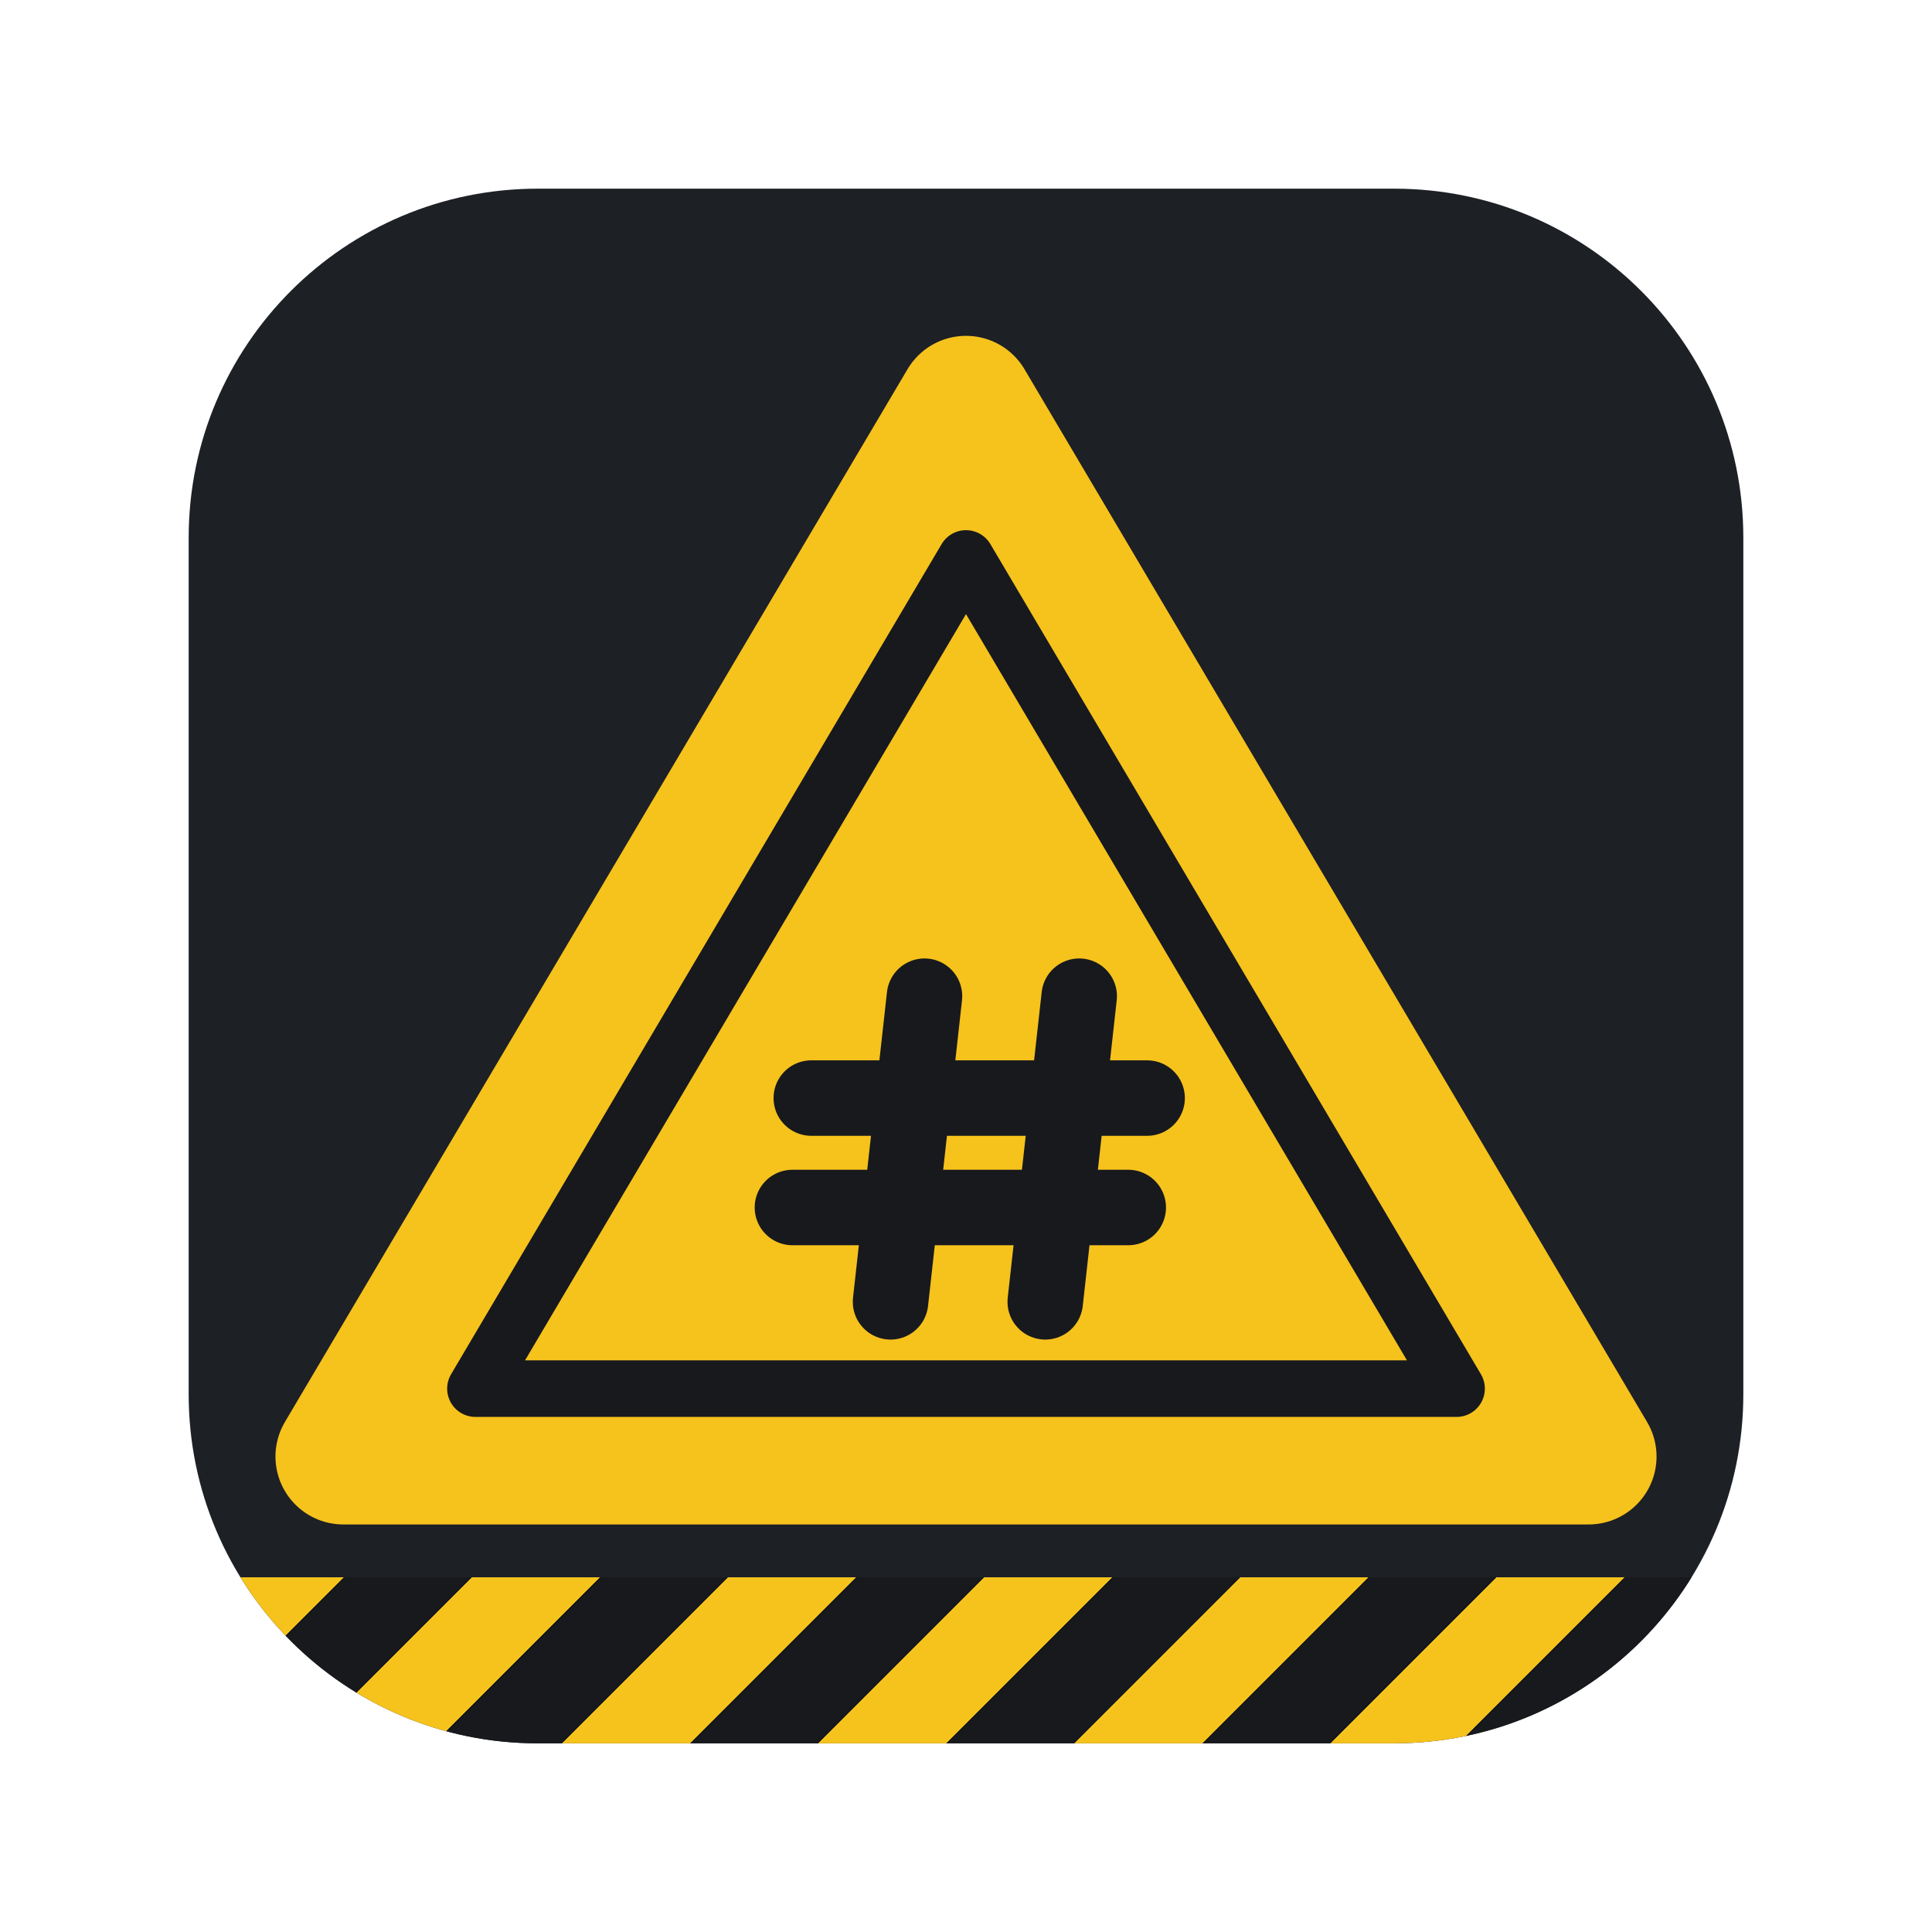
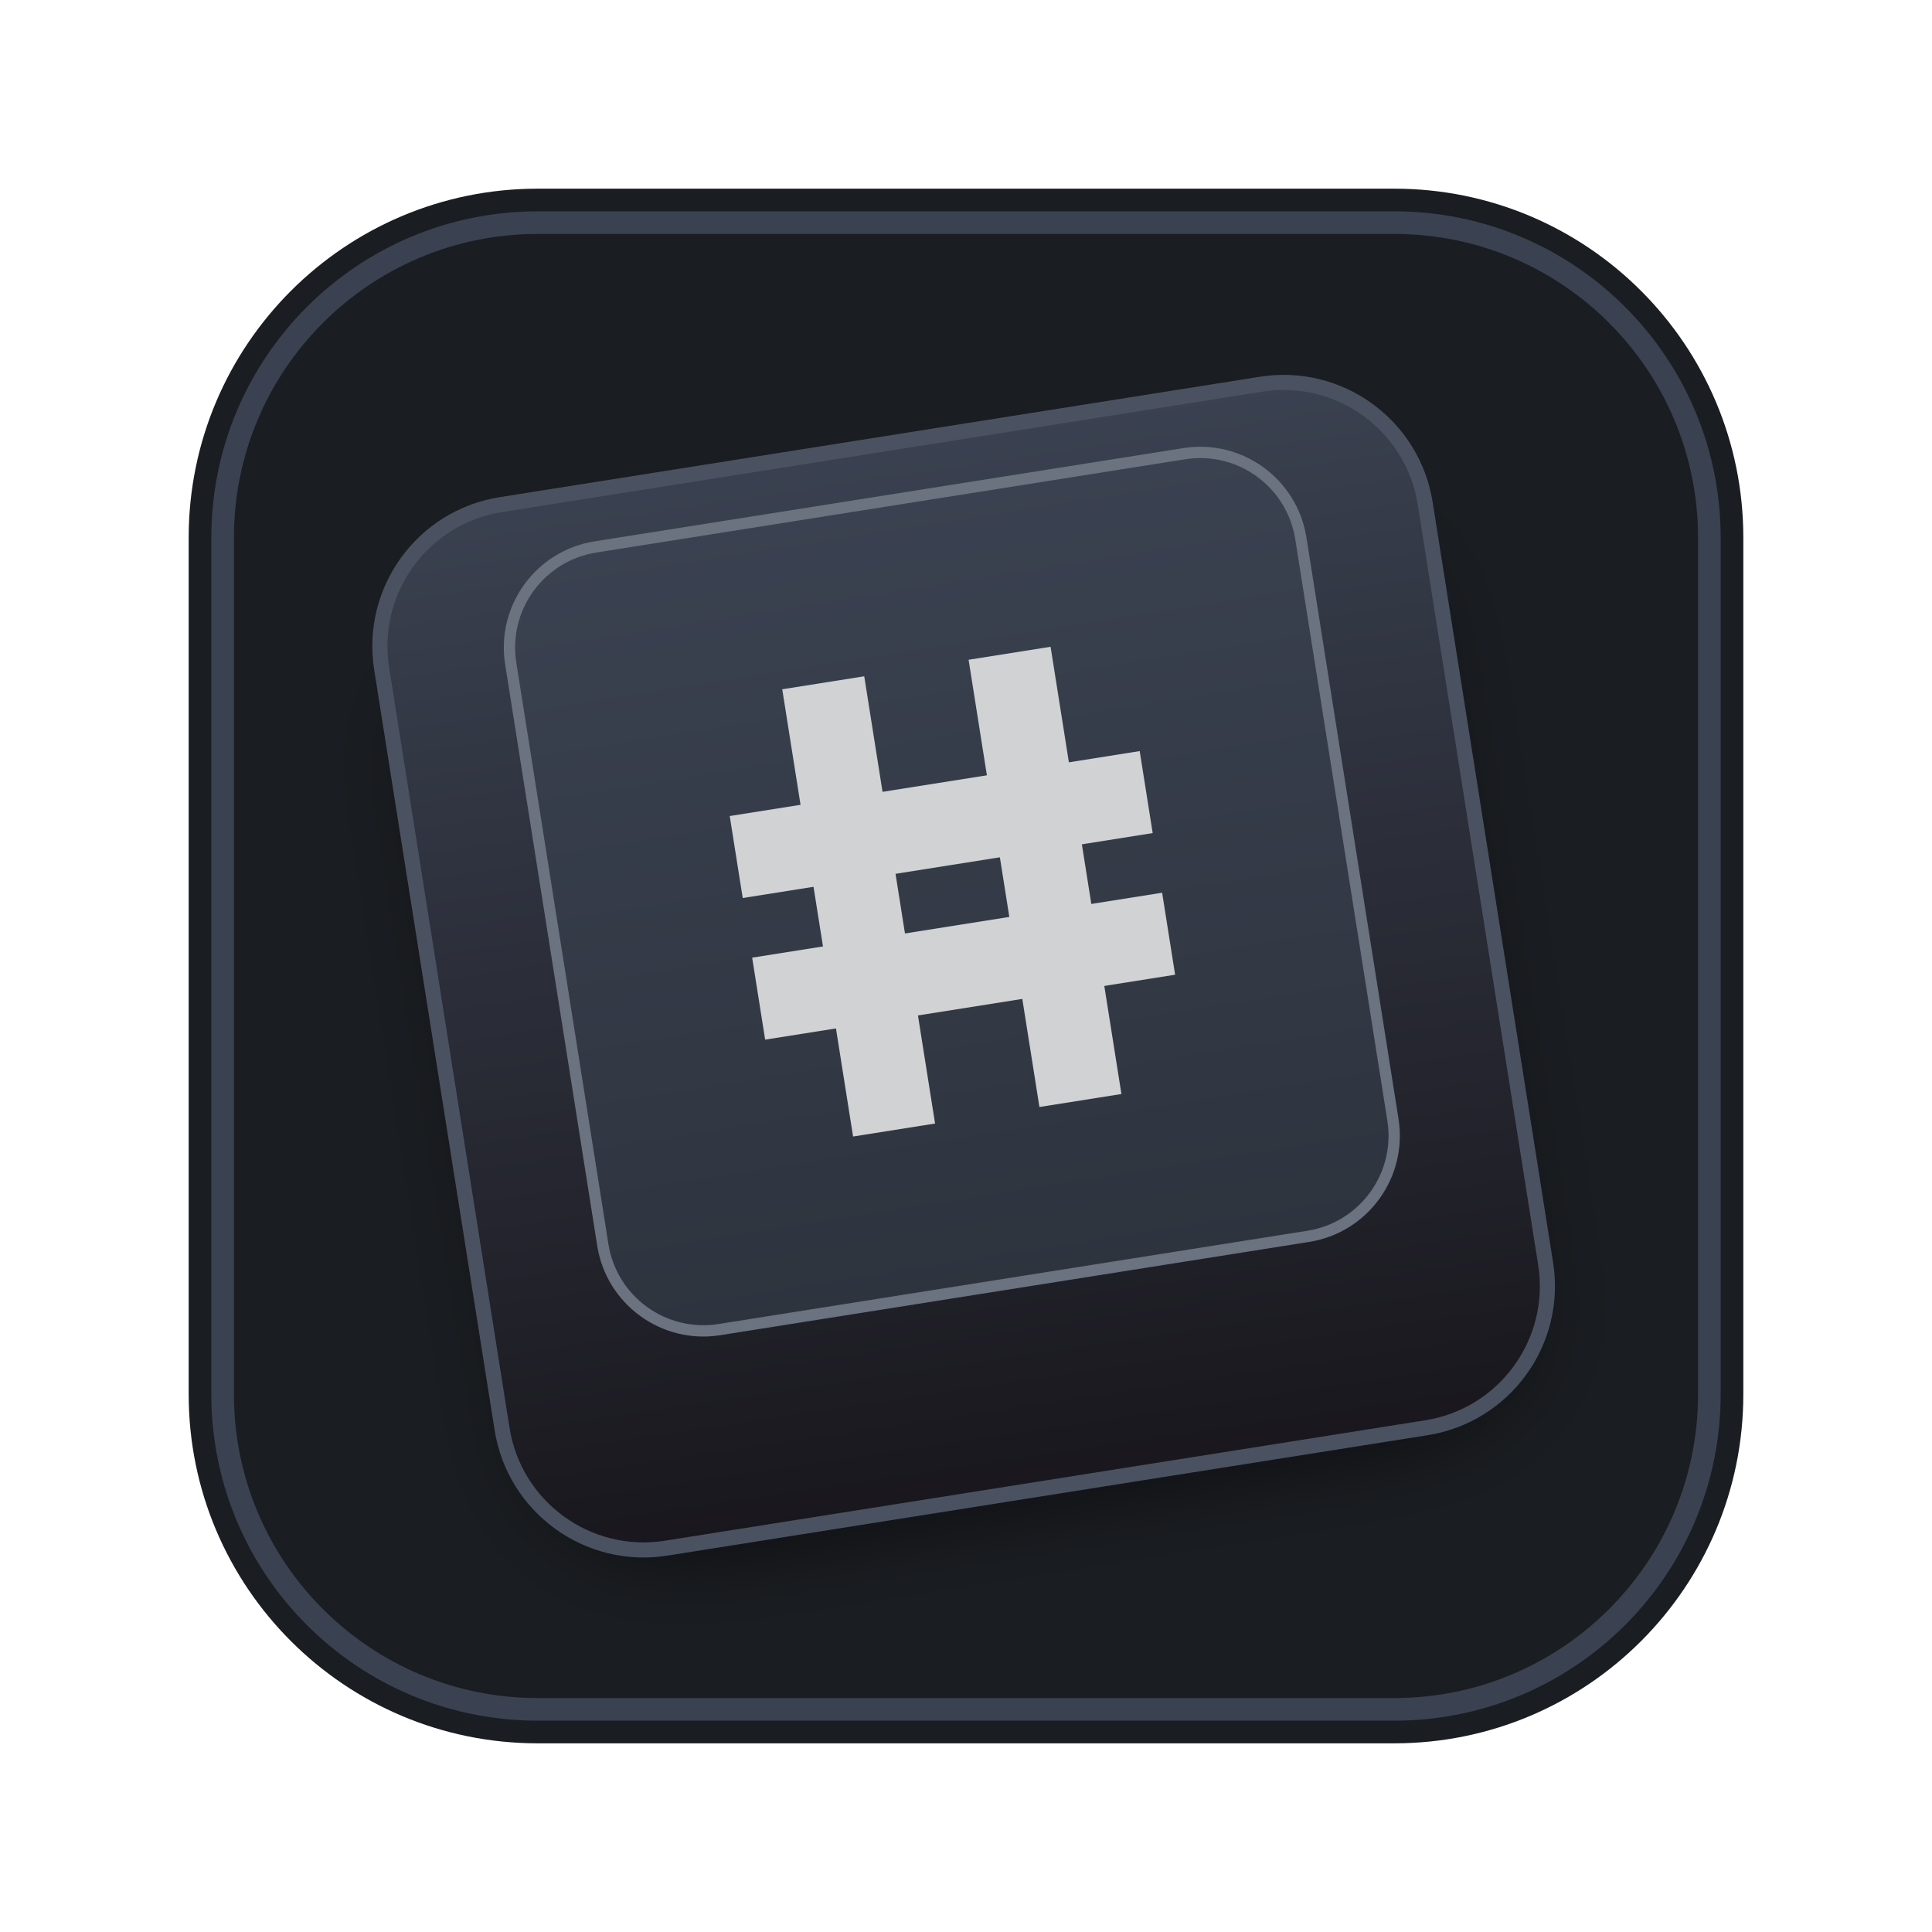
<svg xmlns="http://www.w3.org/2000/svg" width="1024" height="1024" viewBox="0 0 1024 1024">
  <defs>
-     <clipPath id="tile">
-       <rect x="100" y="100" width="824" height="824" rx="185" />
-     </clipPath>
-     <pattern id="tape" width="96" height="96" patternUnits="userSpaceOnUse" patternTransform="rotate(45)">
-       <rect width="96" height="96" fill="#17191d" />
-       <rect width="48" height="96" fill="#f6c21c" />
-     </pattern>
+     <filter id="shadow" x="-30%" y="-30%" width="160%" height="160%">
+       <feGaussianBlur stdDeviation="24" />
+     </filter>
+     <linearGradient id="skirt" x1="0" y1="0" x2="0" y2="1">
+       <stop offset="0" stop-color="#3a4150" />
+       <stop offset="1" stop-color="#19171d" />
+     </linearGradient>
+     <linearGradient id="top" x1="0" y1="0" x2="0" y2="1">
+       <stop offset="0" stop-color="#3a4150" />
+       <stop offset="1" stop-color="#2e343e" />
+     </linearGradient>
  </defs>
-   <g clip-path="url(#tile)">
-     <rect x="100" y="100" width="824" height="824" fill="#1d2025" />
-     <rect x="100" y="836" width="824" height="88" fill="url(#tape)" />
-   </g>
-   <polygon points="512,214 842,772 182,772" fill="#f6c21c" stroke="#f6c21c" stroke-width="72" stroke-linejoin="round" />
-   <polygon points="512,296 772,736 252,736" fill="none" stroke="#17191d" stroke-width="30" stroke-linejoin="round" />
-   <g stroke="#17191d" stroke-width="40" stroke-linecap="round" fill="none">
-     <line x1="490" y1="528" x2="472" y2="690" />
-     <line x1="572" y1="528" x2="554" y2="690" />
-     <line x1="430" y1="582" x2="608" y2="582" />
-     <line x1="420" y1="640" x2="598" y2="640" />
+   <rect x="100" y="100" width="824" height="824" rx="185" fill="#1a1d21" />
+   <rect x="118" y="118" width="788" height="788" rx="167" fill="none" stroke="#3a4150" stroke-width="12" />
+   <g transform="rotate(-9 512 520)">
+     <rect x="252" y="300" width="520" height="500" rx="70" fill="#000000" opacity="0.5" filter="url(#shadow)" />
+     <rect x="232" y="232" width="560" height="560" rx="76" fill="url(#skirt)" stroke="#4a5262" stroke-width="8" />
+     <rect x="300" y="262" width="424" height="420" rx="54" fill="url(#top)" stroke="#6b7280" stroke-width="6" />
+     <g fill="#d1d2d3">
+       <rect x="440" y="352" width="44" height="240" />
+       <rect x="540" y="352" width="44" height="240" />
+       <rect x="402" y="414" width="220" height="44" />
+       <rect x="402" y="490" width="220" height="44" />
+     </g>
  </g>
</svg>
